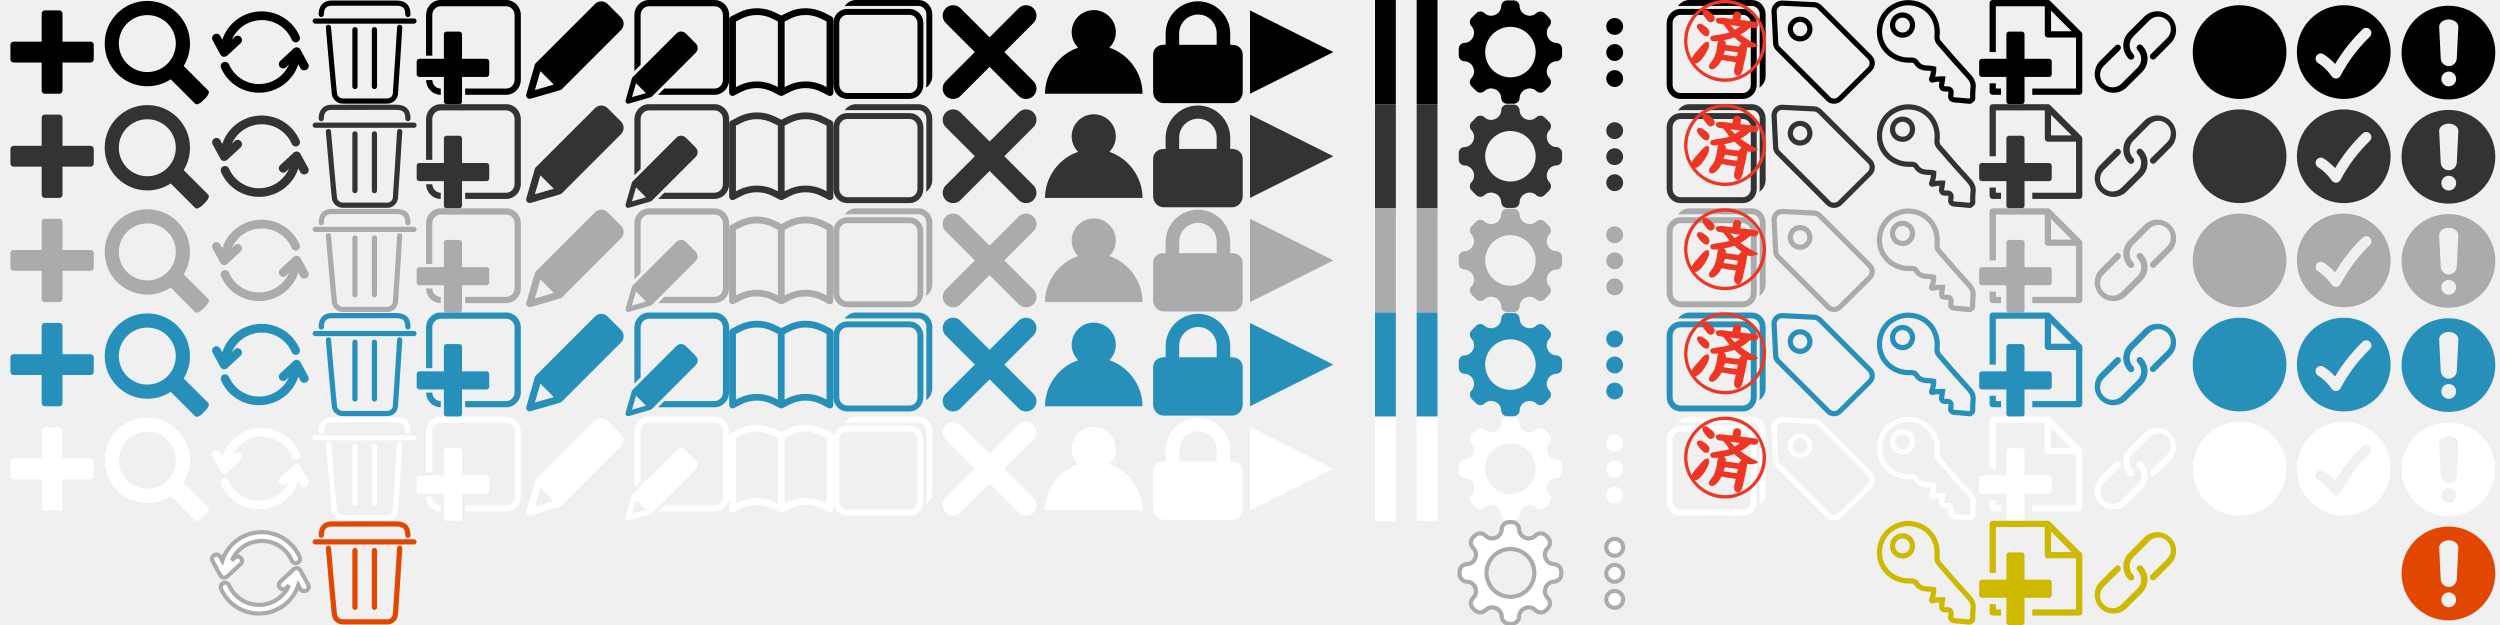
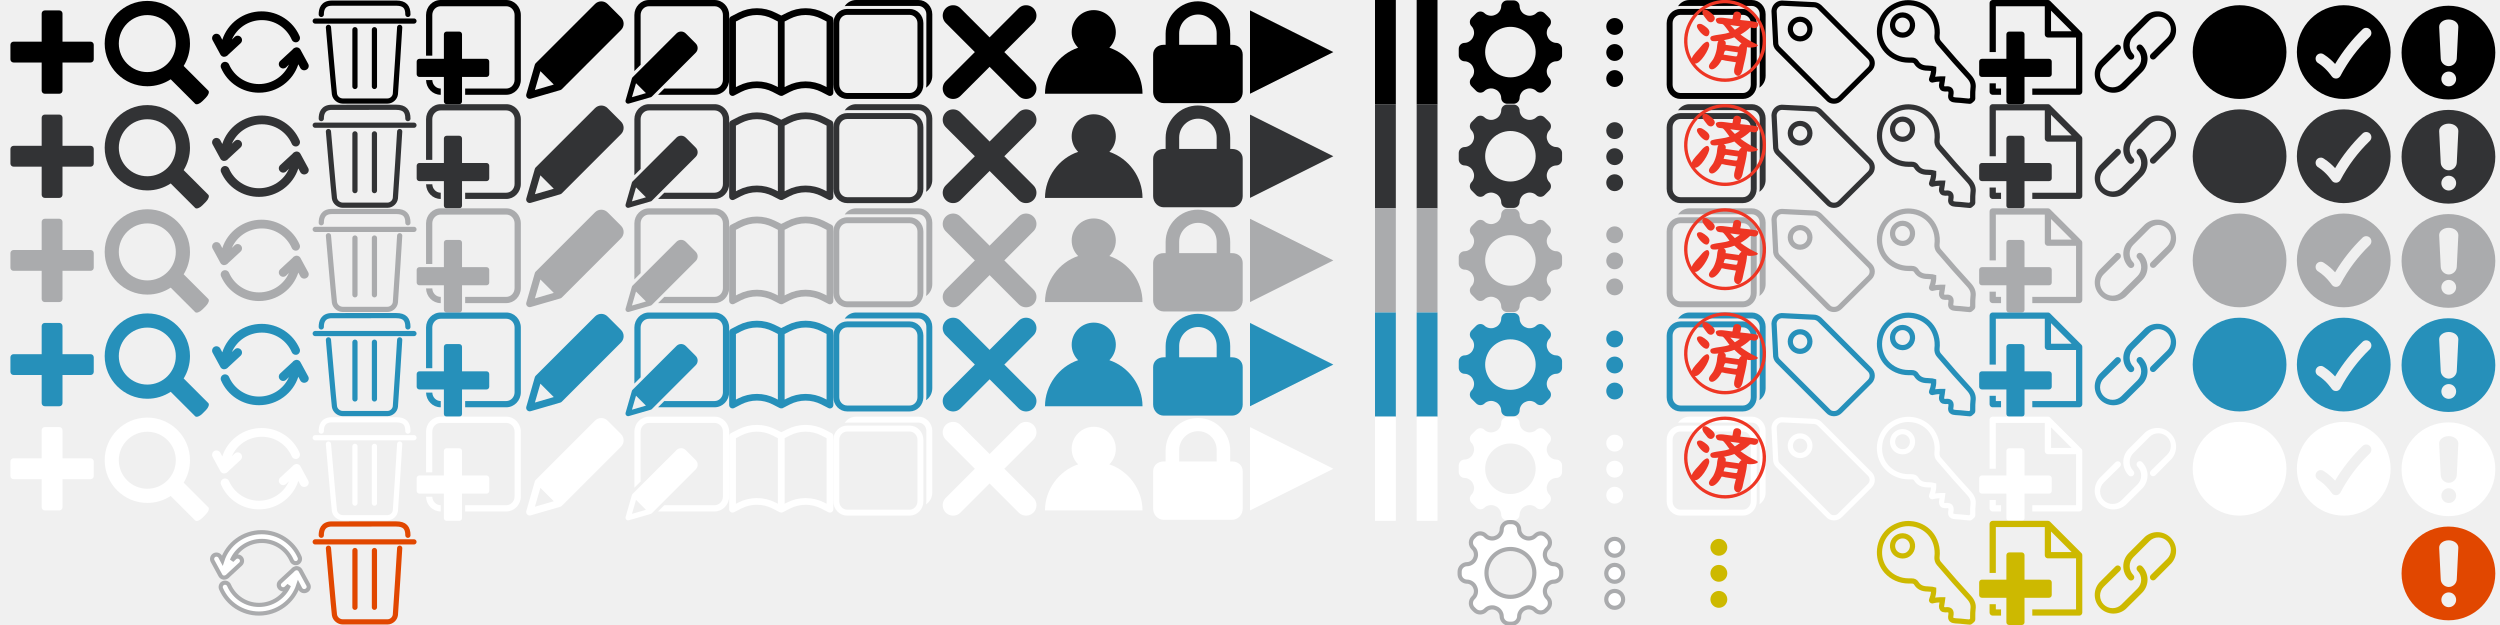
<svg xmlns="http://www.w3.org/2000/svg" xmlns:xlink="http://www.w3.org/1999/xlink" viewBox="0 0 2400 600" width="100%" height="100%">
  <g id="icons" fill="currentColor">
    <g>
      <rect x="40" y="10" width="20" height="80" rx="3" ry="3" />
      <rect x="10" y="40" width="80" height="20" rx="3" ry="3" />
    </g>
    <g transform="translate(100 -100)">
      <path d="M87.37,199.62l-23.49-23.49c-6.44,4.21-14.13,6.68-22.43,6.68         c-22.64,0-40.95-18.35-40.95-40.99c0-22.6,18.31-40.94,40.95-40.94         c22.6,0,40.94,18.35,40.94,40.94c0,7.9-2.22,15.27-6.07,21.5l23.66,23.65         c1.25,1.22,0.2,4.25-2.31,6.76l-3.52,3.53         C91.62,199.78,88.59,200.83,87.37,199.62L87.37,199.62z M68.78,141.82         c0-15.11-12.23-27.34-27.34-27.34c-15.11,0-27.38,12.23-27.38,27.34         s12.27,27.38,27.38,27.38C56.55,169.2,68.78,156.93,68.78,141.82z" />
    </g>
    <g transform="translate(200 0)">
      <path d="M87.6 34.7C81.3 20.2 67 10.9 51.2 10.9c-17.7 0-32.7 11.5-37.8 27.3l-1.9-3.6c-1.1-2-3.7-2.8-5.7-1.7S3 36.6 4.1 38.6l7.5 13.8c.6 1.1 1.7 1.9 3 2.1h.7c.8 0 1.6-.3 2.3-.7.6-.3 1.1-.8 1.5-1.3l11.9-11c1.7-1.6 1.8-4.2.2-5.9-1.6-1.7-4.2-1.8-5.9-.2L22.6 38c4.8-11 15.9-18.7 28.8-18.7 12.5 0 23.7 7.4 28.7 18.8.9 2.1 3.4 3.1 5.5 2.2 2-1 3-3.4 2-5.6zm8.3 26.7l-7.5-13.8c-.6-1.1-1.7-1.9-3-2.1-1-.2-2 .1-2.9.6-.6.3-1.2.8-1.6 1.4L69 58.5c-1.7 1.6-1.8 4.2-.2 5.9 1.6 1.7 4.2 1.8 5.9.2l2.7-2.6c-4.8 11-15.9 18.7-28.8 18.7-12.5 0-23.7-7.4-28.7-18.8-.9-2.1-3.4-3.1-5.5-2.2-2.1.9-3.1 3.4-2.2 5.5C18.5 79.7 32.8 89 48.6 89c17.7 0 32.7-11.5 37.8-27.3l1.9 3.6c.8 1.4 2.2 2.2 3.7 2.2.7 0 1.4-.2 2-.5 2.2-1 3-3.6 1.9-5.6z" />
    </g>
    <g transform="translate(300 0)" id="bin" fill="none" stroke="currentColor" stroke-width="5" stroke-linecap="round">
      <line x1="2.601" y1="20.206" x2="97.398" y2="20.206" />
      <path d="M8.421,13.864c0-4.676,1.465-10.873,10.226-10.844               c6.818,0.022,56.71-0.029,61.664-0.029c8.301,0,11.268,               3.684,11.268,10.873" />
      <path d="M15.299,26.281c0,0,5.161,59.847,5.761,63.939S25.486,97,29.008,97               s39.546,0,43.068,0s7.064-2.926,7.494-6.78s4.129-63.939,               4.129-63.939" />
      <line x1="40.75" y1="28.5" x2="40.75" y2="83" />
      <line x1="59.45" y1="28.5" x2="59.45" y2="83" />
    </g>
    <g transform="translate(400 0)">
      <path d="M67.06,56.46H43.54V32.94c0-1.44-1.17-2.61-2.61-2.61         H28.74c-1.44,0-2.61,1.17-2.61,2.61v23.52H2.61         C1.17,56.46,0,57.63,0,59.07v12.19c0,1.45,1.17,2.61,2.61,2.61         h23.52v23.52c0,1.45,1.17,2.61,2.61,2.61h12.19         c1.44,0,2.61-1.16,2.61-2.61V73.87h23.52c1.45,0,2.61-1.16,2.61-2.61         V59.07C69.67,57.63,68.51,56.46,67.06,56.46z" />
      <path d="M23.128,85h-0.121c-4.321,0-7.845-3.622-7.992-8.13h-6         C9.167,84.687,15.379,91,23.007,91h0.121V85z" />
      <path d="M85.992,0H23.007C15.284,0,9,6.469,9,14.42v39.041h6V14.42         C15,9.777,18.592,6,23.007,6h62.985C90.407,6,94,9.777,94,14.42         v62.16c0,4.643-3.593,8.42-8.008,8.42H46.544v6h39.448         C93.716,91,100,84.531,100,76.58V14.42C100,6.469,93.716,0,85.992,0z" />
    </g>
    <g transform="translate(550 50) scale(1.7) translate(-50 -50)">
      <path d="M77.18,30.44l-7.62-7.62a5,5,0,0,0-7.07,0L29,56.28                a2,2,0,0,0-.51.86L23.68,73.84A2,2,0,0,0,25.6,76.4                a2,2,0,0,0,.56-.08l16.71-4.85a2,2,0,0,0,.86-.51L77.18,37.51                a5,5,0,0,0,0-7.07Zm-48.64,41,3.09-10.66,7.56,7.56Z" />
    </g>
    <g transform="translate(600 0)">
      <path d="M85.99,0H23.01C15.28,0,9,6.47,9,14.42v53.81l6-5.99         V14.42C15,9.78,18.59,6,23.01,6h62.99C90.41,6,94,9.78,94,14.42v62.16         c0,4.64-3.59,8.42-8.01,8.42H37.73l-6,6h54.26         C93.72,91,100,84.53,100,76.58V14.42C100,6.47,93.72,0,85.99,0z" />
      <path d="M67.9,41.69l-9.59-9.59c-2.46-2.46-6.44-2.46-8.9,0L7.25,74.21         c-0.3,0.3-0.52,0.67-0.64,1.08L0.56,96.32         c-0.39,1.33,0.38,2.73,1.71,3.12c0.23,0.07,0.47,0.1,0.7,0.1         c0.24,0,0.48-0.03,0.71-0.1l21.03-6.1c0.41-0.12,0.78-0.34,1.08-0.64         L67.9,50.59C70.36,48.13,70.36,44.15,67.9,41.69z         M6.68,93.3l3.89-13.42l9.52,9.52L6.68,93.3z" />
    </g>
    <g transform="translate(700 0)">
      <path d="M96.75,92.12c-0.52,0-1.01-0.12-1.47-0.36l-6.96-3.58         c-4.61-2.35-9.77-3.59-14.93-3.59s-10.33,1.24-14.93,3.58l-6.97,3.59         l-0.1,0.05l-0.2,0.08l-0.21,0.07l-0.16,0.04l-0.16,0.03h-0.71         c-0.19,0-0.42-0.03-0.64-0.08l-0.17-0.04h-0.11         c-0.16-0.05-0.31-0.11-0.45-0.18l-0.33-0.17h-0.06l-6.63-3.41         c-4.61-2.35-9.77-3.59-14.93-3.59c-5.17,0-10.33,1.24-14.93,3.58         l-6.97,3.59c-0.46,0.23-0.97,0.36-1.49,0.36C1.45,92.1,0,90.65,0,88.86         v-70.2c0-1.22,0.69-2.33,1.8-2.88l6.98-3.59         c5.5-2.8,11.69-4.29,17.87-4.29c6.19,0,12.37,1.48,17.88,4.29l5.5,2.74         l5.49-2.73C61.03,9.38,67.21,7.9,73.4,7.9         c6.19,0,12.37,1.48,17.88,4.29l6.96,3.58c1.09,0.56,1.77,1.66,1.76,2.89         v70.2c0,0.52-0.12,1.04-0.36,1.5         C99.09,91.44,97.98,92.12,96.75,92.12L96.75,92.12z M73.38,78.15         c6.19,0,12.37,1.48,17.88,4.29l2.25,1.15V20.63l-5.19-2.65         c-4.6-2.35-9.76-3.58-14.93-3.58s-10.33,1.24-14.93,3.58l-5.21,2.65         v62.96l2.25-1.15C61.01,79.63,67.19,78.15,73.38,78.15z         M26.62,78.15c6.19,0,12.37,1.48,17.88,4.29l2.25,1.15V20.63l-5.19-2.65         c-4.6-2.35-9.76-3.58-14.93-3.58         c-5.17,0-10.33,1.24-14.93,3.58L6.5,20.63v62.96l2.25-1.15         C14.26,79.63,20.44,78.15,26.62,78.15z" />
    </g>
    <g transform="translate(800 0) scale(0.95)">
      <path fill="none" stroke="currentColor" stroke-width="6" d="M88,85.58C88,91.89,83.07,97,76.99,97H14.01         C7.93,97,3,91.89,3,85.58V23.42C3,17.11,7.93,12,14.01,12         h62.99C83.07,12,88,17.11,88,23.42V85.58z" />
      <path d="M85.99,0H23.01c-4.76,0-8.97,2.46-11.5,6.21         C12.33,6.09,13.16,6,14.01,6h9h53.99h9C90.41,6,94,9.78,94,14.42v9         v53.16v9c0,1.03-0.1,2.03-0.27,3.01c3.78-2.59,6.27-7,6.27-12.01         V14.42C100,6.47,93.72,0,85.99,0z" />
    </g>
    <g transform="translate(900 0)">
      <path fill="none" stroke="currentColor" stroke-width="20" stroke-linecap="round" d="M85 15L15 85M15 15l70 70" />
    </g>
    <g transform="translate(1000 0)">
      <path d="M64.992 45.781c3.831-3.834 6.2-9.064 6.2-14.912         0-11.704-9.487-21.16-21.192-21.16-11.704 0-21.192 9.504-21.192 21.208         0 5.848 2.369 11.021 6.2 14.855C16.515 51.99 3.198 70 3.198         90h93.605c0-20-13.32-38.002-31.811-44.219z" />
    </g>
    <g transform="translate(1100 0)">
      <path d="M82.81 43H81V32.256C81 15.237 67.02 1.264 50         1.264c-17.019 0-31 14.063-31 31.08V43h-1.809C11.469 43 7 46.704         7 52.493v35.814C7 94.096 11.469 99 17.191 99H82.81C88.531 99 93 94.096 93         88.308V52.493C93 46.704 88.531 43 82.81 43zM32 33v-.976c0-9.958         8.273-18.094 18.232-18.094C60.19 13.931 68 22.097 68         32.056V43H32V33z" />
    </g>
    <g transform="translate(1200 0)">
      <path d="M0 10l80 40l-80 40v-60" />
    </g>
    <g transform="translate(1300 0)">
      <path d="M20 0h20v100h-20v-100M60 0h20v100h-20v-100" />
    </g>
    <g transform="translate(1400 0)">
      <path d="M25.14,87.37c-2.23,2.14-5.81,2.11-8-0.08l-4.43-4.43         c-2.19-2.19-2.23-5.75-0.08-8l0.19-0.19c2.14-2.23,2.93-6.34,1.73-9.22         l-0.54-1.3c-1.19-2.86-4.63-5.23-7.75-5.29l-0.27-0.01         c-3.09-0.06-5.6-2.61-5.6-5.71l0-6.27c0-3.09,2.49-5.65,5.6-5.71         l0.27-0.01c3.09-0.06,6.55-2.42,7.75-5.29l0.54-1.3         c1.19-2.86,0.42-6.98-1.73-9.22l-0.19-0.19         c-2.14-2.23-2.11-5.81,0.08-8l4.43-4.43c2.19-2.19,5.75-2.23,8-0.08         l0.19,0.19c2.23,2.14,6.34,2.93,9.22,1.73l1.3-0.54         c2.86-1.19,5.23-4.63,5.29-7.75l0.01-0.27c0.06-3.09,2.61-5.6,5.71-5.6         l6.27,0c3.09,0,5.65,2.49,5.71,5.6l0.01,0.27         c0.06,3.09,2.42,6.55,5.29,7.75l1.29,0.54c2.86,1.19,6.98,0.42,9.22-1.73         l0.2-0.19c2.23-2.14,5.81-2.11,7.99,0.08l4.43,4.43         c2.19,2.19,2.23,5.75,0.08,8l-0.19,0.19c-2.14,2.23-2.93,6.34-1.73,9.22         l0.54,1.3c1.19,2.86,4.64,5.23,7.75,5.29l0.27,0.01         c3.09,0.06,5.6,2.61,5.6,5.71v6.27c0,3.09-2.49,5.65-5.6,5.71l-0.27,0.01         c-3.09,0.06-6.56,2.42-7.75,5.29l-0.54,1.29         c-1.19,2.86-0.42,6.98,1.73,9.22l0.19,0.2c2.14,2.23,2.11,5.81-0.08,7.99         l-4.43,4.43c-2.19,2.19-5.75,2.23-8,0.08l-0.19-0.19         c-2.23-2.14-6.34-2.93-9.22-1.73l-1.3,0.54         c-2.86,1.19-5.23,4.64-5.29,7.75l-0.01,0.27c-0.06,3.09-2.61,5.6-5.71,5.6         h-6.27         c-3.09,0-5.65-2.49-5.71-5.6l-0.01-0.27c-0.06-3.09-2.42-6.56-5.29-7.75         l-1.3-0.54c-2.86-1.19-6.98-0.42-9.22,1.73L25.14,87.37z         M40.72,72.4c12.37,5.13,26.55-0.75,31.67-13.12         c5.13-12.37-0.75-26.55-13.12-31.67c-12.37-5.12-26.55,0.75-31.67,13.12         C22.48,53.09,28.35,67.27,40.72,72.4z" />
    </g>
-     <g transform="translate(1500 0)">
-       <circle cx="50.1" cy="50.4" r="8.1" />
-       <circle cx="50.1" cy="25.4" r="8.1" />
-       <circle cx="50.1" cy="75.4" r="8.1" />
+     <g transform="translate(1500 0)" id="dotdotdot">
+       <circle cx="50.1" cy="50.4" r="8.1" fill="currentColor" />
+       <circle cx="50.1" cy="25.4" r="8.1" fill="currentColor" />
+       <circle cx="50.1" cy="75.4" r="8.1" fill="currentColor" />
    </g>
    <g transform="translate(1600 0) scale(0.95)">
      <path fill="none" stroke="currentColor" stroke-width="6" d="M88,85.58C88,91.89,83.07,97,76.99,97H14.01         C7.93,97,3,91.89,3,85.58V23.42C3,17.11,7.93,12,14.01,12         h62.99C83.07,12,88,17.11,88,23.42V85.58z" />
      <path d="M85.99,0H23.01c-4.76,0-8.97,2.46-11.5,6.21         C12.33,6.09,13.16,6,14.01,6h9h53.99h9C90.41,6,94,9.78,94,14.42v9         v53.16v9c0,1.03-0.1,2.03-0.27,3.01c3.78-2.59,6.27-7,6.27-12.01         V14.42C100,6.47,93.72,0,85.99,0z" />
      <path fill="#EE3624" transform="scale(1.1) translate(0 -10)" d="M39.27,40.21c-1.6,8.2-10.46-1.98-11.37-5.31         c-0.89-3.27,2.83-3.5,4.76-2.42         C35.12,33.87,39.92,36.85,39.27,40.21         C39.11,41,39.53,38.87,39.27,40.21z         M81.94,30.16c4.2,0.82,2.01,6.22-1.8,5.72         c-0.94-0.12-2.65-0.72-3.57-0.47c-2.59,2.51-5.6,4.57-8.73,6.34         c4.44,3.31,9.33,6.37,14.38,8.67c5.61,2.58-5.83,4.03-8.4,2.9         c-0.38,6.83-2.7,13.99-4.01,20.7c-0.62,3.18-3.29,8.31-7.07,4.02         c-2.02-2.3,0.37-8.22,0.87-10.83c-3.26-0.51-6.52-1.01-9.78-1.52         c-0.65-0.1-2.8-0.83-3.42-0.53c-1.45,2.86-3.36,5.58-5.99,7.47         c-1.8,1.31-4.66,1.81-5.51-0.94c-0.74-2.4,2.76-5.33,3.82-7.27         c1.62-2.95,2.65-6.19,3.29-9.49c0.43-2.2,0.27-5.38,1.52-7.29         c-1.74,0.15-3.7,0.42-5.44,0.08c-2.26-0.44-2.88-3.81-0.52-4.6         c5.25-1.6,10.81-1.34,16.11-3.36c-1.16-1.28-4.94-7.42-6.53-7.64         c-1.43-0.19-4.1-0.06-5.05-1.42c-4.21-6.05,6.37-4.29,8.5-4.02         c1.89,0.24,3.77,0.49,5.66,0.73c0.42,0.05,0.72-3.82,0.98-4.35         c0.61-3.13,5.17-3.13,6.72-0.75c1.04,1.61-0.04,4.33-0.38,6.03         C72.34,28.92,77.23,29.24,81.94,30.16         C83.74,30.51,81.88,30.15,81.94,30.16z         M58.46,33.04c1.34,1.49,2.74,2.92,4.19,4.3         c1.62-0.95,3.19-1.98,4.68-3.13C64.37,33.83,61.42,33.43,58.46,33.04z         M65.38,58.08c-2.56-0.36-5.13-0.73-7.69-1.09         c-4.48-0.64-4.12-1.24-5.4,3.19c2.93,0.45,5.86,0.89,8.79,1.34         C65.11,62.14,64.59,62.13,65.38,58.08z         M62.18,44.31         c-3.16,1.22-6.47,2.02-9.79,2.62c2.03,0.81,2.11,2.37,1.74,4.22         c2.92,0.4,5.85,0.8,8.77,1.21c1.13,0.16,2.26,0.31,3.39,0.47         c-0.1-0.01,1.51-2.63,2.5-2.85C66.5,48.2,64.26,46.34,62.18,44.31         C59.38,45.39,63.02,41.05,62.18,44.31z         M37.02,28.33         c1.35,2,3.97,3.03,5.92,1.12c3.16-3.07-0.33-6.21-2.77-8.13         c-1.49-1.18-4.56-3.68-6.52-1.95C30.84,21.99,35.57,26.17,37.02,28.33         C37.82,29.52,36.32,27.29,37.02,28.33z         M90.6,54.78C86.93,73.54,69.07,86.9,50.04,85.05         C30.05,83.12,14.7,65.09,16.06,45.04         C17.39,25.57,34.06,9.9,53.6,9.9C76.95,9.9,95.08,31.82,90.6,54.78         C87.15,72.43,92.52,44.91,90.6,54.78z         M82.38,28.21         C72.37,13.35,51.97,8.56,36.42,17.49c-15.99,9.18-22.08,29.96-13.39,46.3         c1.15-3.85,5.83-7.61,8.22-10.84         c1.26-1.71,7.01-8.07,7.88-2.13c0.56,3.82-8.59,18.75-13.23,17.51         c11.01,14.71,32.31,18.2,47.41,7.74         C88.71,65.43,92.86,43.78,82.38,28.21         C77.21,20.53,87.55,35.89,82.38,28.21z" />
    </g>
    <g transform="translate(1700 0)">
      <path fill="none" stroke="currentColor" stroke-width="5" d="M60.6,97.1c-2.2,0-4.2-0.8-5.5-2.3L6.9,46.6c-1.6-1.6-2.4-3.8-2.3-6.2         l0-0.1L3.1,10.5c0.3-4.1,3.4-7.3,7.4-7.5l30.3,1.5c0,0,0.3,0,0.4,0         c2,0,4.1,0.9,5.7,2.4l48.1,48.1c3.1,3.1,3.1,8.2,0,11.3L66.4,94.7         C64.8,96.3,62.9,97.1,60.6,97.1z" />
      <circle fill="none" stroke="currentColor" stroke-width="5" cx="28.1" cy="27.9" r="9.4" />
    </g>
    <g transform="translate(1800 0)" id="key">
      <path fill="none" stroke="currentColor" stroke-width="5" d="M86.7,96.8c-3.1-0.3-6.2-0.7-9.4-0.8c-1.2-0.1-2.9-0.3-3.9-1.3         c-0.7-0.8-0.9-2-0.6-3.6c0.4-2.2,0.3-3.8-0.5-4.7         c-0.6-0.7-1.7-1.1-3.2-1.1c-0.3,0-0.7,0-1.1,0.1c-0.2,0-0.5,0-0.7,0         c-1.2,0-2.1-0.3-2.7-1c-1-1.2-0.7-3.1-0.5-3.8l0-0.2         c0.1-0.7,0.3-1.6,0.4-2.3l0.3-2.3l-2.3,0c-0.8,0-1.9,0.1-2.9,0.2         c-0.7,0-1.3,0.2-2.1,0.3l-2.6,0.5c0,0,0,0-0.1,0c-0.2,0-0.3-0.1-0.4-0.2         c-0.1-0.1-0.2-0.3-0.1-0.5l0.8-2.5c0.3-0.8,0.5-1.3,0.6-2         c0.3-1.4,0.6-2.9,0.6-3.8l0-1.7l-1.6-0.4c-0.5-0.1-1.4-0.2-4-0.3         c-5.3,0-8.8-1.8-11-5.4c-0.9-1.4-2-2.3-4.7-2.3c-0.3,0-0.6,0-1,0         c-0.6,0-1.1,0-1.7,0c-8.2,0-15.9-3.4-21.2-9.3c-4.5-5-6.9-11.6-6.8-18.4         c0.1-7.7,3.2-14.9,8.9-20.2C18.4,5.3,25.1,2.6,32,2.6c0.7,0,1.3,0,2,0.1         c7.3,0.5,13.9,3.7,18.7,9c5.4,6.1,7.9,14.6,6.8,23.2         c-0.2,1.9,0.5,4.5,1.8,5.9C71.9,53.2,81.4,64,90.3,73.6l0,0         c3.3,3.7,4.4,7,3.8,11.2c-0.3,2.3-0.3,4.6-0.3,6.9c0,1.1,0,2.1,0,3.1         c0,0.1-0.1,0.3-0.2,0.4l-2.2,1.9c-0.1,0.1-0.2,0.1-0.3,0.1L86.7,96.8z" />
      <path fill="none" stroke="currentColor" stroke-width="5" d="M26.5,33.7c-2.8,0-5.5-1.2-7.3-3.2c-3.4-3.9-3.1-10,0.7-13.5         c1.8-1.7,4.1-2.6,6.5-2.6c0.2,0,0.3,0,0.5,0c2.6,0.1,5,1.3,6.7,3.2         l0.1,0.1l-0.1-0.1c1.7,1.9,2.6,4.5,2.4,7.1c-0.2,2.6-1.3,4.9-3.2,6.6         C31.2,32.9,28.9,33.7,26.5,33.7z" />
    </g>
    <g transform="translate(1900 0)" id="add-note" fill="currentColor">
      <path d="M67.06,56.46H43.54V32.94c0-1.44-1.17-2.61-2.61-2.61         H28.74c-1.44,0-2.61,1.17-2.61,2.61v23.52H2.61         C1.17,56.46,0,57.63,0,59.07v12.19c0,1.45,1.17,2.61,2.61,2.61         h23.52v23.52c0,1.45,1.17,2.61,2.61,2.61h12.19         c1.44,0,2.61-1.16,2.61-2.61V73.87h23.52c1.45,0,2.61-1.16,2.61-2.61         V59.07C69.67,57.63,68.51,56.46,67.06,56.46z" />
      <path d="M13 50v-47h53v30h30v55h-45m-30 0h-8v-8M66 3l30 30" stroke="currentColor" stroke-width="6" fill="none" stroke-linecap="butt" stroke-linejoin="round" />
    </g>
    <g transform="translate(2000 0)" id="link" fill="currentColor">
      <path d="M15.4 59.2a18 18 0 0 0 25.4 25.4l15.6-15.5c7-7 7-18.4 0-25.5A3 3 45 1 0 52 48a12 12 0 0 1 0 17L36.6 80.3a12 12 0 0 1-17 0 12 12 0 0 1 0-17L35.2 48a3 3 45 1 0-4.3-4.3L15.4 59.2zm28.2-28.3c-7 7-7 18.4 0 25.5A3 3 45 1 0 48 52a12 12 0 0 1 0-17l15.5-15.5a12 12 0 0 1 17 0 12 12 0 0 1 0 17L64.8 52a3 3 45 1 0 4.3 4.3l15.5-15.6a18 18 0 0 0-25.4-25.4L43.6 30.9z" />
    </g>
    <g transform="translate(2100 0)" fill="currentColor">
      <circle cx="50" cy="50" r="45" />
    </g>
    <g transform="translate(2200 0)" fill="currentColor">
      <path d="M50 5a45 45 0 1 0 0 90 45 45 0 0 0 0-90zm25 30.3a148.4 148.4 0 0 0-28.2 37.6c-.4.7-.9 1.2-1.6 1.7-.8.5-1.5.8-2.4.8h-.3a5 5 0 0 1-2.2-.5l-.6-.4a3 3 0 0 1-1-1l-.4-.4s-4.9-7.4-12.5-12.3a5 5 0 1 1 5.3-8.4c4.4 2.8 8 6.2 10.6 9a162 162 0 0 1 26.4-33.3 5 5 0 0 1 7 .1 5 5 0 0 1 0 7z" />
    </g>
    <g transform="translate(2300 0)" fill="currentColor" id="error-circle">
      <path d="M43.1 56.2c.2 4 3.7 7.3 7.7 7.3s7.5-3.3 7.7-7.3L60 26c.2-4-4-7.3-9.2-7.3-5.3 0-9.4 3.3-9.2 7.3M5.5 50.5a45 45 0 1 1 90 0 45 45 0 0 1-90 0zm45.3 32.4a7.1 7.1 0 1 0 0-14.2 7.1 7.1 0 0 0 0 14.2z" />
    </g>
  </g>
  <use y="100" xlink:href="#icons" color="#323335" />
  <use y="200" xlink:href="#icons" color="#AAABAD" />
  <use y="300" xlink:href="#icons" color="#2690BA" />
  <use y="400" xlink:href="#icons" color="white" />
  <g transform="translate(200 500)">
    <path fill="white" stroke="#AAABAD" stroke-width="4" d="M87.6 34.7C81.3 20.2 67 10.9 51.2 10.9c-17.7 0-32.7 11.5-37.8       27.3l-1.9-3.6c-1.1-2-3.7-2.8-5.7-1.7S3 36.6 4.1 38.6l7.5 13.8c.6 1.1 1.7       1.9 3 2.1h.7c.8 0 1.6-.3 2.3-.7.6-.3 1.1-.8 1.5-1.3l11.9-11c1.7-1.6       1.8-4.2.2-5.9-1.6-1.7-4.2-1.8-5.9-.2L22.6 38c4.8-11 15.9-18.7 28.8-18.7       12.5 0 23.7 7.4 28.7 18.8.9 2.1 3.4 3.1 5.5 2.2 2-1 3-3.4 2-5.6zm8.3       26.7l-7.5-13.8c-.6-1.1-1.7-1.9-3-2.1-1-.2-2 .1-2.9.6-.6.3-1.2.8-1.6 1.4L69       58.5c-1.7 1.6-1.8 4.2-.2 5.9 1.6 1.7 4.2 1.8 5.9.2l2.7-2.6c-4.8 11-15.9       18.7-28.8 18.7-12.5 0-23.7-7.4-28.7-18.8-.9-2.1-3.4-3.1-5.5-2.2-2.1.9-3.1       3.4-2.2 5.5C18.5 79.7 32.8 89 48.6 89c17.7 0 32.7-11.5 37.8-27.3l1.9       3.6c.8 1.4 2.2 2.2 3.7 2.2.7 0 1.4-.2 2-.5 2.2-1 3-3.6 1.9-5.6z" />
  </g>
  <g transform="translate(1400 500)">
    <path fill="white" stroke="#AAABAD" stroke-width="4" d="M25.94,85.93c-2.81,2.72-7.31,2.69-10.08-0.08l-1.71-1.71          c-2.76-2.76-2.79-7.27-0.07-10.08l0.69-0.71          c2.04-2.1,2.78-5.99,1.65-8.72l-0.51-1.23c-1.12-2.71-4.41-4.95-7.32-5          l-0.29,0c-3.9-0.07-7.06-3.27-7.06-7.19l0-2.42          c0-3.9,3.15-7.12,7.06-7.19l0.29-0.01c2.92-0.05,6.19-2.27,7.32-5          l0.51-1.23c1.12-2.71,0.37-6.63-1.64-8.71l-0.7-0.73          c-2.72-2.81-2.69-7.31,0.08-10.08l1.71-1.71          c2.76-2.76,7.27-2.79,10.08-0.07l0.71,0.69          c2.1,2.04,5.99,2.78,8.72,1.65l1.23-0.51c2.71-1.12,4.95-4.41,5-7.32          l0-0.29c0.07-3.9,3.27-7.06,7.19-7.06l2.42,0          c3.9,0,7.12,3.15,7.19,7.06l0,0.29c0.05,2.92,2.27,6.19,5,7.32          l1.23,0.51c2.71,1.12,6.63,0.37,8.71-1.64l0.73-0.7          c2.81-2.72,7.31-2.69,10.08,0.08l1.71,1.71          c2.76,2.76,2.79,7.27,0.07,10.08l-0.69,0.71          c-2.04,2.1-2.78,5.99-1.65,8.72l0.51,1.23          c1.13,2.71,4.41,4.95,7.32,5l0.29,0.01c3.9,0.07,7.06,3.27,7.06,7.19          v2.42c0,3.9-3.15,7.12-7.05,7.19l-0.29,0          c-2.92,0.05-6.19,2.27-7.32,5l-0.51,1.23c-1.12,2.71-0.37,6.63,1.64,8.71          l0.7,0.73c2.72,2.81,2.69,7.31-0.08,10.08l-1.71,1.71          c-2.76,2.76-7.27,2.79-10.08,0.07l-0.71-0.69          c-2.1-2.04-5.99-2.78-8.72-1.65l-1.23,0.51c-2.71,1.13-4.95,4.41-5,7.32          l0,0.29c-0.07,3.9-3.27,7.06-7.19,7.06h-2.42c-3.9,0-7.12-3.15-7.19-7.05          l-0.01-0.29c-0.05-2.92-2.27-6.19-5-7.32l-1.23-0.51          c-2.71-1.12-6.63-0.37-8.71,1.64L25.94,85.93z M41.21,71.22          c11.72,4.86,25.16-0.71,30.01-12.43c4.86-11.72-0.71-25.16-12.43-30.01          c-11.72-4.85-25.16,0.71-30.01,12.43          C23.92,52.93,29.49,66.37,41.21,71.22z" />
  </g>
  <g transform="translate(1500 500)" fill="white" stroke="#AAABAD" stroke-width="4">
    <circle cx="50.1" cy="50.4" r="8.1" />
    <circle cx="50.1" cy="25.4" r="8.1" />
    <circle cx="50.1" cy="75.4" r="8.1" />
  </g>
  <use x="0" y="500" xlink:href="#key" color="#cdb900" />
  <use x="0" y="500" xlink:href="#add-note" color="#cdb900" />
  <use x="0" y="500" xlink:href="#link" color="#cdb900" />
  <use x="0" y="500" xlink:href="#bin" color="#e14700" />
  <use x="0" y="500" xlink:href="#error-circle" color="#e14700" />
+   <use x="100" y="500" xlink:href="#dotdotdot" color="#cdb900" />
  <view id="search-grey" viewBox="100 200 100 100" />
  <view id="user-grey" viewBox="1000 200 100 100" />
  <view id="lock-grey" viewBox="1100 200 100 100" />
</svg>
